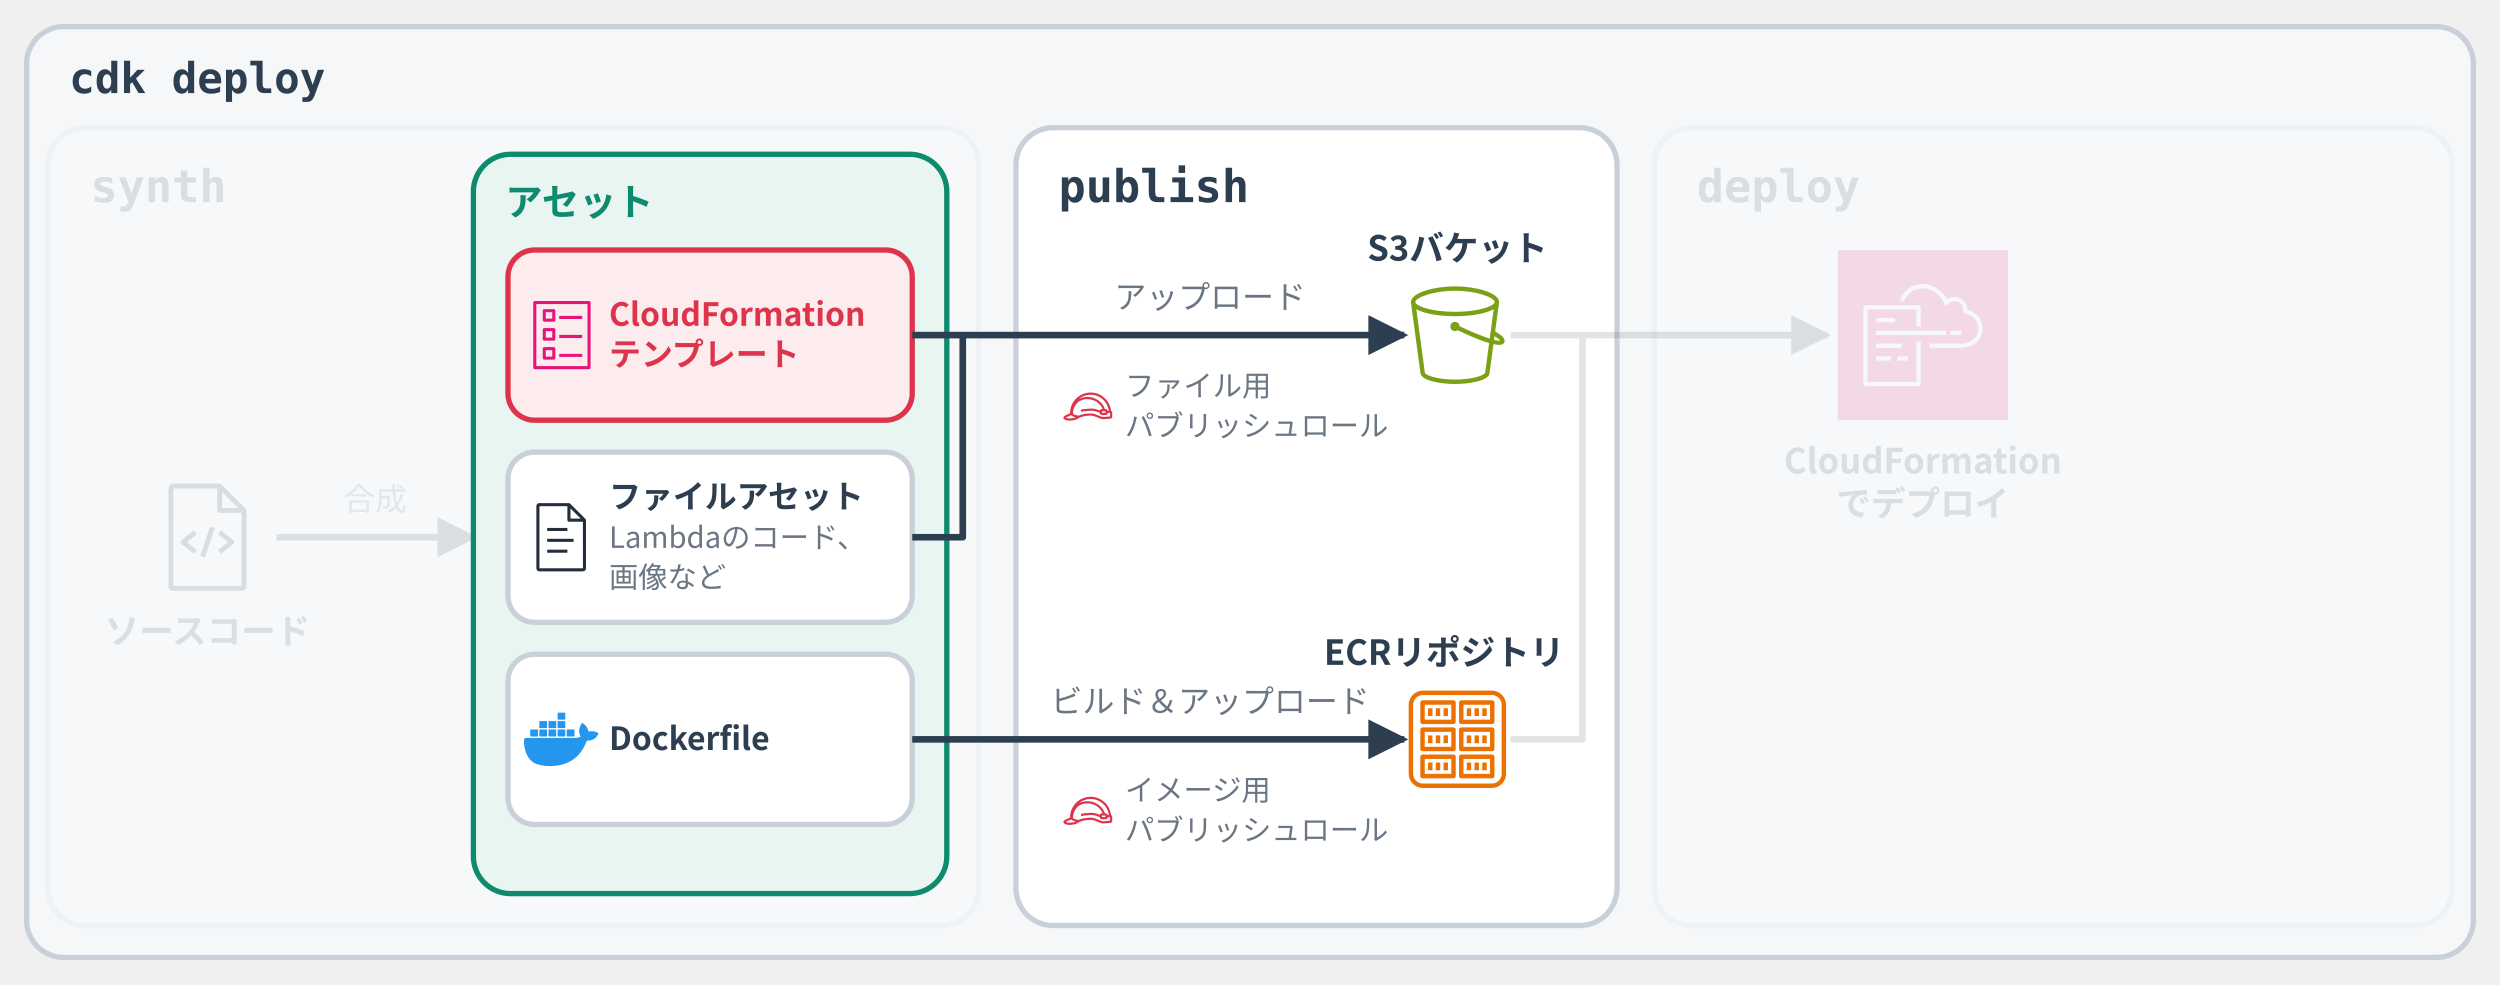
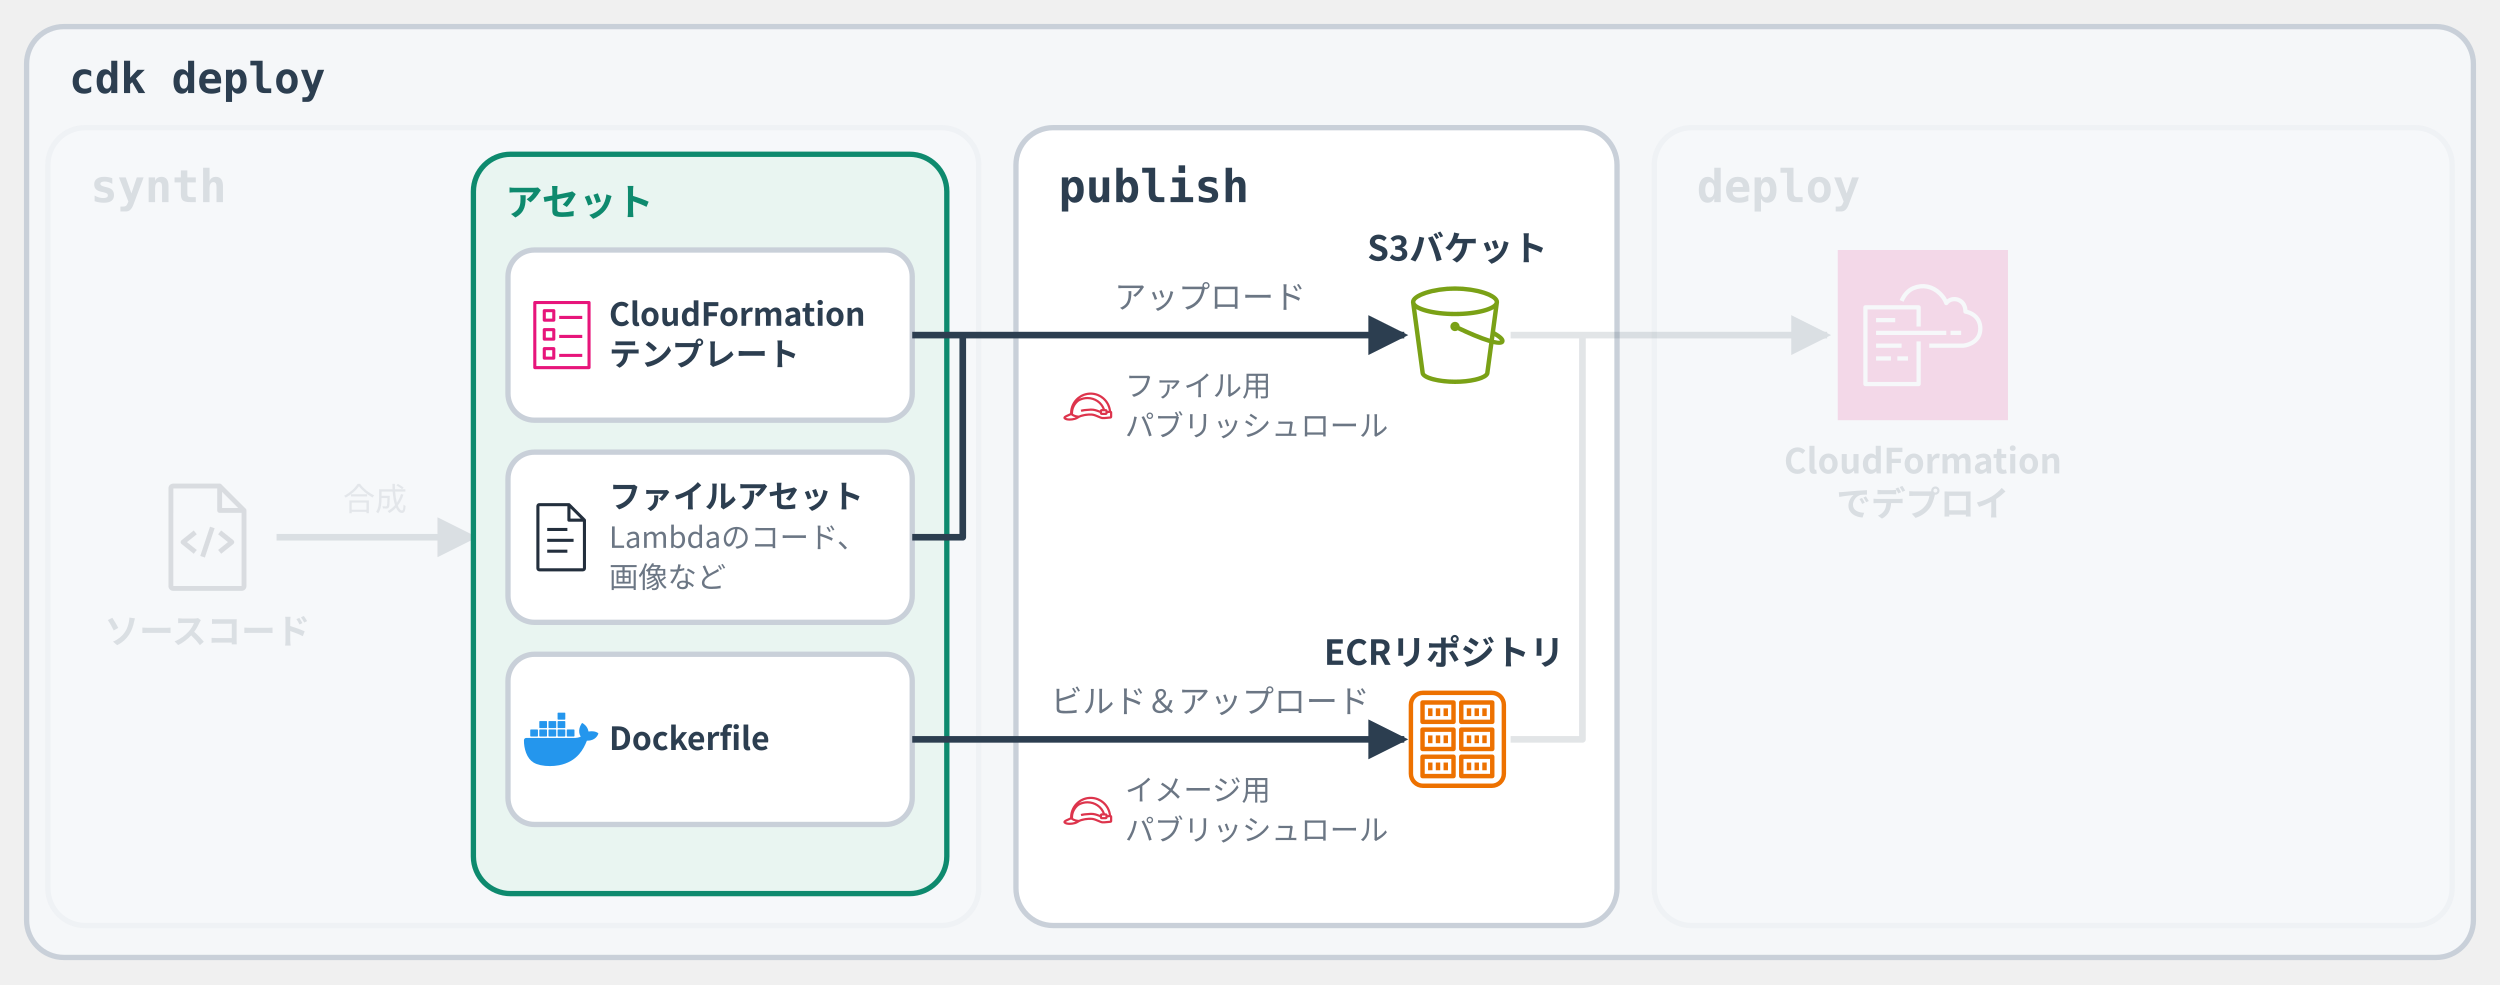
<svg xmlns="http://www.w3.org/2000/svg" viewBox="0 96 940 370" width="100%" font-family="'Noto Sans JP', 'Noto Sans CJK JP', 'Hiragino Sans', sans-serif">
  <defs>
    <marker id="mInk" viewBox="0 0 10 10" refX="9" refY="5" markerWidth="6" markerHeight="6" orient="auto">
      <path d="M0,0 L10,5 L0,10 z" fill="#2c3e50" />
    </marker>
    <marker id="mGreen" viewBox="0 0 10 10" refX="9" refY="5" markerWidth="6" markerHeight="6" orient="auto">
      <path d="M0,0 L10,5 L0,10 z" fill="#0E8A6E" />
    </marker>
  </defs>
  <g transform="translate(-157,88)">
    <rect x="167" y="18" width="920" height="350" rx="14" fill="#f5f7f9" stroke="#c9d0d9" stroke-width="2" />
    <text x="183" y="43" text-anchor="start" font-size="16" font-weight="700" font-family="'Fira Code', monospace" fill="#2c3e50">cdk deploy</text>
  </g>
  <g opacity="0.14" transform="translate(-157,88)">
    <rect x="175" y="56" width="350" height="300" rx="14" fill="#ffffff" stroke="#c9d0d9" stroke-width="2" />
    <text x="191" y="84" text-anchor="start" font-size="17" font-weight="700" font-family="'Fira Code', monospace" fill="#2c3e50">synth</text>
  </g>
  <g opacity="0.14" transform="translate(-157,88)">
    <svg x="213.0" y="188" width="44" height="44" viewBox="0 0 48 48">
      <g id="i7-Icon-Resource/General-Resource/Res_Source-Code_48" stroke="none" stroke-width="1" fill="none" fill-rule="evenodd">
        <path d="M25.052,19.684 L26.948,20.317 L22.948,32.317 L21.052,31.684 L25.052,19.684 Z M34.625,25.22 C34.863,25.409 35,25.697 35,26 C35,26.304 34.863,26.592 34.625,26.781 L29.625,30.781 L28.375,29.22 L32.4,26 L28.375,22.781 L29.625,21.22 L34.625,25.22 Z M19.625,22.781 L15.601,26 L19.625,29.22 L18.375,30.781 L13.375,26.781 C13.138,26.592 13,26.304 13,26 C13,25.697 13.138,25.409 13.375,25.22 L18.375,21.22 L19.625,22.781 Z M10,44 L10.007,4 L28,4 L28,13 C28,13.552 28.448,14 29,14 L38,14 L38,44 L10,44 Z M30,5.414 L36.586,12 L30,12 L30,5.414 Z M39.707,12.293 L29.707,2.293 C29.52,2.105 29.266,2 29,2 L10,2 C8.823,2 8,2.822 8,4 L8,44 C8,45.14 8.86,46 10,46 L38,46 C39.141,46 40,45.14 40,44 L40,13 C40,12.734 39.895,12.48 39.707,12.293 L39.707,12.293 Z" id="i7-Fill-1" fill="#232F3D" />
      </g>
    </svg>
    <text x="235" y="250" text-anchor="middle" font-size="13" font-weight="700" fill="#2c3e50">ソースコード</text>
    <path d="M261,210 H335" fill="none" stroke="#2c3e50" stroke-width="2.5" stroke-linejoin="round" marker-end="url(#mInk)" />
    <text x="298" y="200" text-anchor="middle" font-size="12" fill="#6b7684">合成</text>
  </g>
  <g transform="translate(-157,88)">
    <rect x="335" y="66" width="178" height="278" rx="14" fill="#e9f5f1" stroke="#0E8A6E" stroke-width="2" />
    <text x="347" y="89" text-anchor="start" font-size="14" font-weight="700" fill="#0E8A6E">アセット</text>
-     <rect x="348" y="102" width="152" height="64" rx="10" fill="#fdecee" stroke="#DD344C" stroke-width="2" />
+     <rect x="348" y="102" width="152" height="64" rx="10" fill="#ffffff" stroke="#c9d0d9" stroke-width="2" />
    <svg x="354.0" y="120.0" width="28" height="28" viewBox="0 0 48 48">
      <g id="i8-Icon-Resource/Management-Governance/Res_AWS-CloudFormation_Template_48" stroke="none" stroke-width="1" fill="none" fill-rule="evenodd">
        <path d="M22.734,38.089 L37.593,38.089 L37.593,36.089 L22.734,36.089 L22.734,38.089 Z M22.734,25.852 L37.593,25.852 L37.593,23.852 L22.734,23.852 L22.734,25.852 Z M22.734,13.615 L37.593,13.615 L37.593,11.615 L22.734,11.615 L22.734,13.615 Z M14.118,37.838 L18.237,37.838 L18.237,33.719 L14.118,33.719 L14.118,37.838 Z M13.118,39.838 L19.238,39.838 C19.79,39.838 20.238,39.391 20.238,38.838 L20.238,32.719 C20.238,32.166 19.79,31.719 19.238,31.719 L13.118,31.719 C12.566,31.719 12.118,32.166 12.118,32.719 L12.118,38.838 C12.118,39.391 12.566,39.838 13.118,39.838 L13.118,39.838 Z M14.118,25.6 L18.237,25.6 L18.237,21.481 L14.118,21.481 L14.118,25.6 Z M13.118,27.601 L19.238,27.601 C19.79,27.601 20.238,27.153 20.238,26.601 L20.238,20.481 C20.238,19.929 19.79,19.481 19.238,19.481 L13.118,19.481 C12.566,19.481 12.118,19.929 12.118,20.481 L12.118,26.601 C12.118,27.153 12.566,27.601 13.118,27.601 L13.118,27.601 Z M14.118,13.363 L18.237,13.363 L18.237,9.244 L14.118,9.244 L14.118,13.363 Z M13.118,15.363 L19.238,15.363 C19.79,15.363 20.238,14.916 20.238,14.363 L20.238,8.244 C20.238,7.691 19.79,7.244 19.238,7.244 L13.118,7.244 C12.566,7.244 12.118,7.691 12.118,8.244 L12.118,14.363 C12.118,14.916 12.566,15.363 13.118,15.363 L13.118,15.363 Z M8,43.956 L40.963,43.956 L40.963,4 L8,4 L8,43.956 Z M41.963,2 L7,2 C6.448,2 6,2.447 6,3 L6,44.956 C6,45.509 6.448,45.956 7,45.956 L41.963,45.956 C42.516,45.956 42.963,45.509 42.963,44.956 L42.963,3 C42.963,2.447 42.516,2 41.963,2 L41.963,2 Z" id="i8-AWS-CloudFormation_template_Resource-Icon_light-bg" fill="#E7157B" />
      </g>
    </svg>
-     <text x="386" y="130.5" text-anchor="start" font-size="12" font-weight="700" fill="#DD344C">CloudFormation</text>
-     <text x="386" y="145.5" text-anchor="start" font-size="12" font-weight="700" fill="#DD344C">テンプレート</text>
+     <text x="386" y="130.5" text-anchor="start" font-size="12" font-weight="700" fill="#2c3e50">CloudFormation</text>
+     <text x="386" y="145.5" text-anchor="start" font-size="12" font-weight="700" fill="#2c3e50">テンプレート</text>
    <rect x="348" y="178" width="152" height="64" rx="10" fill="#ffffff" stroke="#c9d0d9" stroke-width="2" />
    <svg x="354.0" y="196.0" width="28" height="28" viewBox="0 0 48 48">
      <g id="i9-Icon-Resource/General-Resource/Res_Document_48" stroke="none" stroke-width="1" fill="none" fill-rule="evenodd">
        <path d="M15,20 L28,20 L28,18 L15,18 L15,20 Z M15,34 L28,34 L28,32 L15,32 L15,34 Z M15,27 L32,27 L32,25 L15,25 L15,27 Z M10,44 L10.007,4 L28,4 L28,13 C28,13.552 28.447,14 29,14 L38,14 L38.025,44 L10,44 Z M30,5.414 L36.586,12 L30,12 L30,5.414 Z M39.707,12.293 L29.707,2.293 C29.52,2.105 29.266,2 29,2 L10,2 C8.822,2 8,2.822 8,4 L8,44 C8,45.14 8.859,46 10,46 L38.025,46 C39.151,46 40,45.14 40,44 L40,13 C40,12.735 39.895,12.48 39.707,12.293 L39.707,12.293 Z" id="i9-Fill-1" fill="#232F3D" />
      </g>
    </svg>
    <text x="386" y="199.0" text-anchor="start" font-size="12" font-weight="700" fill="#2c3e50">ファイルアセット</text>
    <text x="386" y="214.0" text-anchor="start" font-size="11" fill="#6b7684">Lambdaのコード、</text>
    <text x="386" y="229.0" text-anchor="start" font-size="11" fill="#6b7684">画像など</text>
    <rect x="348" y="254" width="152" height="64" rx="10" fill="#ffffff" stroke="#c9d0d9" stroke-width="2" />
    <svg x="354.0" y="272.0" width="28" height="28" viewBox="0 0 24 24">
      <path fill="#2496ED" d="M13.983 11.078h2.119a.186.186 0 00.186-.185V9.006a.186.186 0 00-.186-.186h-2.119a.185.185 0 00-.185.185v1.888c0 .102.083.185.185.185m-2.954-5.43h2.118a.186.186 0 00.186-.186V3.574a.186.186 0 00-.186-.185h-2.118a.185.185 0 00-.185.185v1.888c0 .102.082.185.185.185m0 2.716h2.118a.187.187 0 00.186-.186V6.29a.186.186 0 00-.186-.185h-2.118a.185.185 0 00-.185.185v1.887c0 .102.082.185.185.186m-2.93 0h2.12a.186.186 0 00.184-.186V6.29a.185.185 0 00-.185-.185H8.1a.185.185 0 00-.185.185v1.887c0 .102.083.185.185.186m-2.964 0h2.119a.186.186 0 00.185-.186V6.29a.185.185 0 00-.185-.185H5.136a.186.186 0 00-.186.185v1.887c0 .102.084.185.186.186m5.893 2.715h2.118a.186.186 0 00.186-.185V9.006a.186.186 0 00-.186-.186h-2.118a.185.185 0 00-.185.185v1.888c0 .102.082.185.185.185m-2.93 0h2.12a.185.185 0 00.184-.185V9.006a.185.185 0 00-.184-.186h-2.12a.185.185 0 00-.184.185v1.888c0 .102.083.185.185.185m-2.964 0h2.119a.185.185 0 00.185-.185V9.006a.185.185 0 00-.184-.186h-2.12a.186.186 0 00-.186.186v1.887c0 .102.084.185.186.185m-2.92 0h2.12a.185.185 0 00.184-.185V9.006a.185.185 0 00-.184-.186h-2.12a.185.185 0 00-.184.185v1.888c0 .102.082.185.185.185M23.763 9.89c-.065-.051-.672-.51-1.954-.51-.338.001-.676.03-1.01.087-.248-1.7-1.653-2.53-1.716-2.566l-.344-.199-.226.327c-.284.438-.49.922-.612 1.43-.23.97-.09 1.882.403 2.661-.595.332-1.55.413-1.744.42H.751a.751.751 0 00-.75.748 11.376 11.376 0 00.692 4.062c.545 1.428 1.355 2.48 2.41 3.124 1.18.723 3.1 1.137 5.275 1.137.983.003 1.963-.086 2.93-.266a12.248 12.248 0 003.823-1.389c.98-.567 1.86-1.288 2.61-2.136 1.252-1.418 1.998-2.997 2.553-4.4h.221c1.372 0 2.215-.549 2.68-1.009.309-.293.55-.65.707-1.046l.098-.288Z" />
    </svg>
    <text x="386" y="290.0" text-anchor="start" font-size="12" font-weight="700" fill="#2c3e50">Dockerfile</text>
  </g>
  <g transform="translate(-157,88)">
    <rect x="539" y="56" width="226" height="300" rx="14" fill="#ffffff" stroke="#c9d0d9" stroke-width="2" />
    <text x="555" y="84" text-anchor="start" font-size="17" font-weight="700" font-family="'Fira Code', monospace" fill="#2c3e50">publish</text>
    <svg x="685.0" y="114" width="40" height="40" viewBox="0 0 48 48">
      <g id="i11-Icon-Resource/Storage/Res_Amazon-Simple-Storage-Service_Bucket_48" stroke="none" stroke-width="1" fill="none" fill-rule="evenodd">
        <path d="M40.504,26.16 L40.728,24.494 C42.512,25.581 43.063,26.209 43.223,26.474 C42.75,26.617 41.795,26.491 40.504,26.16 L40.504,26.16 Z M22.802,20.111 C22.802,20.058 22.845,20.015 22.898,20.015 C22.913,20.015 22.924,20.025 22.937,20.032 L22.864,20.179 C22.831,20.169 22.802,20.149 22.802,20.111 L22.802,20.111 Z M36.514,40.798 C36.508,40.843 36.505,40.887 36.505,40.931 C36.505,41.086 36.126,41.675 34.441,42.34 C33.69,42.637 32.803,42.903 31.803,43.133 C29.228,43.729 26.064,44.057 22.896,44.057 C14.43,44.057 9.289,41.887 9.289,40.931 C9.289,40.887 9.286,40.843 9.28,40.798 L5.441,12.285 C5.688,12.429 5.953,12.566 6.231,12.7 C6.31,12.738 6.396,12.774 6.478,12.812 C6.718,12.923 6.967,13.03 7.227,13.134 C7.339,13.178 7.452,13.222 7.567,13.265 C7.843,13.369 8.128,13.469 8.423,13.565 C8.51,13.594 8.593,13.624 8.681,13.651 C9.06,13.77 9.453,13.884 9.858,13.991 C9.971,14.021 10.088,14.05 10.203,14.078 C10.515,14.158 10.833,14.234 11.158,14.306 C11.299,14.338 11.439,14.369 11.581,14.398 C11.946,14.475 12.319,14.549 12.698,14.618 C12.78,14.633 12.859,14.649 12.942,14.664 C13.4,14.744 13.869,14.818 14.345,14.888 C14.479,14.907 14.615,14.924 14.751,14.942 C15.111,14.992 15.476,15.038 15.844,15.081 C15.994,15.098 16.145,15.116 16.297,15.133 C16.741,15.18 17.189,15.223 17.64,15.262 C17.693,15.266 17.747,15.272 17.802,15.276 C18.306,15.317 18.813,15.35 19.321,15.38 C19.466,15.388 19.611,15.394 19.757,15.401 C20.141,15.42 20.525,15.435 20.909,15.448 C21.06,15.453 21.209,15.458 21.359,15.462 C21.872,15.473 22.385,15.482 22.896,15.482 C23.406,15.482 23.919,15.473 24.432,15.462 C24.582,15.458 24.733,15.453 24.883,15.448 C25.268,15.435 25.651,15.42 26.034,15.401 C26.181,15.394 26.326,15.388 26.472,15.38 C26.981,15.35 27.487,15.317 27.99,15.276 C28.046,15.271 28.101,15.265 28.156,15.262 C28.607,15.223 29.052,15.18 29.494,15.133 C29.648,15.116 29.799,15.098 29.951,15.081 C30.317,15.038 30.681,14.992 31.04,14.943 C31.177,14.925 31.315,14.907 31.45,14.887 C31.925,14.818 32.393,14.744 32.852,14.664 C32.935,14.649 33.016,14.633 33.099,14.617 C33.477,14.549 33.848,14.475 34.213,14.398 C34.356,14.369 34.495,14.338 34.636,14.306 C34.961,14.233 35.279,14.157 35.592,14.078 C35.706,14.049 35.823,14.021 35.936,13.992 C36.342,13.884 36.735,13.77 37.114,13.651 C37.201,13.624 37.283,13.595 37.368,13.566 C37.665,13.47 37.952,13.369 38.23,13.264 C38.343,13.222 38.455,13.179 38.566,13.135 C38.828,13.03 39.079,12.922 39.322,12.81 C39.401,12.773 39.485,12.738 39.563,12.701 C39.841,12.567 40.107,12.429 40.354,12.285 L38.562,25.591 C34.925,24.424 29.817,22.307 24.982,20.008 C24.927,18.901 24.018,18.015 22.898,18.015 C21.742,18.015 20.802,18.956 20.802,20.111 C20.802,21.266 21.742,22.206 22.898,22.206 C23.352,22.206 23.77,22.057 24.113,21.81 C28.445,23.889 33.976,26.342 38.293,27.588 L36.514,40.798 Z M22.896,4 C33.315,4 40.656,7.228 40.792,9.021 L40.766,9.229 C40.748,9.291 40.709,9.354 40.676,9.418 C40.649,9.47 40.629,9.52 40.592,9.573 C40.548,9.635 40.483,9.698 40.426,9.761 C40.375,9.816 40.332,9.871 40.271,9.927 C40.203,9.988 40.116,10.051 40.035,10.113 C39.96,10.171 39.894,10.228 39.808,10.287 C39.717,10.347 39.608,10.409 39.506,10.471 C39.407,10.53 39.316,10.59 39.205,10.649 C39.095,10.709 38.966,10.767 38.845,10.827 C38.721,10.888 38.605,10.948 38.469,11.009 C38.34,11.066 38.193,11.123 38.055,11.18 C37.905,11.24 37.764,11.302 37.604,11.361 C37.456,11.417 37.29,11.471 37.133,11.525 C36.962,11.584 36.798,11.644 36.616,11.702 C36.447,11.756 36.261,11.806 36.082,11.859 C35.892,11.915 35.709,11.972 35.509,12.026 C35.317,12.078 35.11,12.126 34.91,12.176 C34.703,12.227 34.503,12.28 34.286,12.33 C34.07,12.379 33.838,12.424 33.612,12.471 C33.394,12.516 33.182,12.564 32.954,12.607 C32.714,12.653 32.457,12.694 32.207,12.737 C31.977,12.776 31.754,12.818 31.515,12.855 C31.255,12.895 30.979,12.931 30.709,12.968 C30.465,13.001 30.227,13.038 29.975,13.068 C29.682,13.104 29.373,13.134 29.07,13.165 C28.826,13.191 28.59,13.22 28.34,13.242 C28.004,13.273 27.652,13.296 27.306,13.32 C27.073,13.338 26.848,13.358 26.61,13.373 C26.231,13.395 25.834,13.409 25.441,13.426 C25.225,13.434 25.015,13.447 24.794,13.454 C24.175,13.472 23.542,13.482 22.896,13.482 C22.25,13.482 21.617,13.472 20.997,13.454 C20.775,13.447 20.563,13.433 20.343,13.425 C19.953,13.409 19.56,13.395 19.182,13.373 C18.932,13.357 18.694,13.336 18.449,13.318 C18.116,13.294 17.776,13.272 17.453,13.242 C17.202,13.22 16.966,13.19 16.721,13.165 C16.418,13.134 16.109,13.104 15.817,13.068 C15.567,13.038 15.33,13.002 15.087,12.968 C14.817,12.931 14.539,12.896 14.278,12.855 C14.03,12.817 13.798,12.773 13.559,12.732 C13.318,12.69 13.071,12.651 12.84,12.607 C12.608,12.563 12.393,12.515 12.169,12.469 C11.947,12.422 11.719,12.378 11.506,12.329 C11.29,12.28 11.091,12.227 10.884,12.176 C10.684,12.126 10.476,12.078 10.285,12.026 C10.082,11.972 9.897,11.914 9.704,11.857 C9.528,11.806 9.345,11.755 9.178,11.702 C8.993,11.643 8.827,11.583 8.654,11.522 C8.499,11.469 8.336,11.416 8.191,11.361 C8.029,11.302 7.888,11.239 7.738,11.179 C7.6,11.122 7.453,11.065 7.325,11.009 C7.191,10.948 7.074,10.888 6.95,10.827 C6.829,10.767 6.699,10.709 6.589,10.648 C6.479,10.589 6.387,10.529 6.287,10.469 C6.186,10.408 6.077,10.347 5.987,10.287 C5.9,10.227 5.832,10.169 5.756,10.11 C5.677,10.049 5.591,9.987 5.525,9.927 C5.462,9.87 5.418,9.813 5.366,9.758 C5.31,9.696 5.247,9.634 5.203,9.573 C5.165,9.519 5.146,9.467 5.118,9.413 C5.086,9.351 5.047,9.289 5.03,9.229 L5.002,9.02 C5.141,7.227 12.48,4 22.896,4 L22.896,4 Z M45.255,26.257 C45.042,25.107 43.717,23.889 41.018,22.347 L42.734,9.595 L42.734,9.591 L42.734,9.59 L42.785,9.2 C42.791,9.157 42.794,9.114 42.794,9.071 C42.794,4.904 32.308,2 22.896,2 C13.485,2 3,4.904 3,9.071 C3,9.115 3.003,9.159 3.009,9.203 L3.061,9.593 L3.061,9.595 L7.29,41.009 C7.421,44.685 16.903,46.057 22.896,46.057 C26.211,46.057 29.534,45.711 32.253,45.082 C33.348,44.83 34.331,44.533 35.175,44.2 C37.341,43.345 38.46,42.271 38.504,41.009 L40.245,28.08 C41.197,28.282 42.062,28.405 42.781,28.405 C43.75,28.405 44.475,28.2 44.867,27.732 C45.217,27.316 45.355,26.792 45.255,26.257 L45.255,26.257 Z" id="i11-AWS-Amazon-Simple-Storage_Bucket_Resource-Icon_light-bg" fill="#7AA116" />
      </g>
    </svg>
    <text x="705" y="106" text-anchor="middle" font-size="13" font-weight="700" fill="#2c3e50">S3バケット</text>
    <svg x="685.0" y="266" width="40" height="40" viewBox="0 0 48 48">
      <g id="i12-Icon-Resource/Containers/Res_Amazon-Elastic-Container-Registry_Registry_48" stroke="none" stroke-width="1" fill="none" fill-rule="evenodd">
        <path d="M35.207,37.954 L37.207,37.954 L37.207,34.459 L35.207,34.459 L35.207,37.954 Z M31.711,37.954 L33.711,37.954 L33.711,34.459 L31.711,34.459 L31.711,37.954 Z M28.216,37.954 L30.216,37.954 L30.216,34.459 L28.216,34.459 L28.216,37.954 Z M26.721,39.576 L38.702,39.576 L38.702,32.837 L26.721,32.837 L26.721,39.576 Z M39.702,30.837 L25.72,30.837 C25.168,30.837 24.72,31.284 24.72,31.837 L24.72,40.576 C24.72,41.129 25.168,41.576 25.72,41.576 L39.702,41.576 C40.255,41.576 40.702,41.129 40.702,40.576 L40.702,31.837 C40.702,31.284 40.255,30.837 39.702,30.837 L39.702,30.837 Z M35.207,25.721 L37.207,25.721 L37.207,22.225 L35.207,22.225 L35.207,25.721 Z M31.711,25.721 L33.711,25.721 L33.711,22.225 L31.711,22.225 L31.711,25.721 Z M28.216,25.721 L30.216,25.721 L30.216,22.225 L28.216,22.225 L28.216,25.721 Z M26.721,27.342 L38.702,27.342 L38.702,20.604 L26.721,20.604 L26.721,27.342 Z M39.702,18.604 L25.72,18.604 C25.168,18.604 24.72,19.051 24.72,19.604 L24.72,28.342 C24.72,28.895 25.168,29.342 25.72,29.342 L39.702,29.342 C40.255,29.342 40.702,28.895 40.702,28.342 L40.702,19.604 C40.702,19.051 40.255,18.604 39.702,18.604 L39.702,18.604 Z M35.207,13.486 L37.207,13.486 L37.207,9.991 L35.207,9.991 L35.207,13.486 Z M31.711,13.486 L33.711,13.486 L33.711,9.991 L31.711,9.991 L31.711,13.486 Z M28.216,13.486 L30.216,13.486 L30.216,9.991 L28.216,9.991 L28.216,13.486 Z M26.721,15.108 L38.702,15.108 L38.702,8.369 L26.721,8.369 L26.721,15.108 Z M39.702,6.369 L25.72,6.369 C25.168,6.369 24.72,6.817 24.72,7.369 L24.72,16.108 C24.72,16.661 25.168,17.108 25.72,17.108 L39.702,17.108 C40.255,17.108 40.702,16.661 40.702,16.108 L40.702,7.369 C40.702,6.817 40.255,6.369 39.702,6.369 L39.702,6.369 Z M17.729,37.954 L19.729,37.954 L19.729,34.459 L17.729,34.459 L17.729,37.954 Z M14.234,37.954 L16.234,37.954 L16.234,34.459 L14.234,34.459 L14.234,37.954 Z M10.738,37.954 L12.738,37.954 L12.738,34.459 L10.738,34.459 L10.738,37.954 Z M9.243,39.576 L21.224,39.576 L21.224,32.837 L9.243,32.837 L9.243,39.576 Z M22.224,30.837 L8.243,30.837 C7.69,30.837 7.243,31.284 7.243,31.837 L7.243,40.576 C7.243,41.129 7.69,41.576 8.243,41.576 L22.224,41.576 C22.777,41.576 23.224,41.129 23.224,40.576 L23.224,31.837 C23.224,31.284 22.777,30.837 22.224,30.837 L22.224,30.837 Z M17.729,25.721 L19.729,25.721 L19.729,22.225 L17.729,22.225 L17.729,25.721 Z M14.234,25.721 L16.234,25.721 L16.234,22.225 L14.234,22.225 L14.234,25.721 Z M10.738,25.721 L12.738,25.721 L12.738,22.225 L10.738,22.225 L10.738,25.721 Z M9.243,27.342 L21.224,27.342 L21.224,20.604 L9.243,20.604 L9.243,27.342 Z M22.224,18.604 L8.243,18.604 C7.69,18.604 7.243,19.051 7.243,19.604 L7.243,28.342 C7.243,28.895 7.69,29.342 8.243,29.342 L22.224,29.342 C22.777,29.342 23.224,28.895 23.224,28.342 L23.224,19.604 C23.224,19.051 22.777,18.604 22.224,18.604 L22.224,18.604 Z M17.729,13.486 L19.729,13.486 L19.729,9.991 L17.729,9.991 L17.729,13.486 Z M14.234,13.486 L16.234,13.486 L16.234,9.991 L14.234,9.991 L14.234,13.486 Z M10.738,13.486 L12.738,13.486 L12.738,9.991 L10.738,9.991 L10.738,13.486 Z M9.243,15.108 L21.224,15.108 L21.224,8.369 L9.243,8.369 L9.243,15.108 Z M22.224,6.369 L8.243,6.369 C7.69,6.369 7.243,6.817 7.243,7.369 L7.243,16.108 C7.243,16.661 7.69,17.108 8.243,17.108 L22.224,17.108 C22.777,17.108 23.224,16.661 23.224,16.108 L23.224,7.369 C23.224,6.817 22.777,6.369 22.224,6.369 L22.224,6.369 Z M43.945,39.497 C43.945,41.95 41.95,43.945 39.497,43.945 L8.448,43.945 C5.995,43.945 4,41.95 4,39.497 L4,8.448 C4,5.995 5.995,4 8.448,4 L39.497,4 C41.95,4 43.945,5.995 43.945,8.448 L43.945,39.497 Z M39.497,2 L8.448,2 C4.892,2 2,4.893 2,8.448 L2,39.497 C2,43.053 4.892,45.945 8.448,45.945 L39.497,45.945 C43.053,45.945 45.945,43.053 45.945,39.497 L45.945,8.448 C45.945,4.893 43.053,2 39.497,2 L39.497,2 Z" id="i12-Amazon-Elastic-Container-Registry-Registry_Resource-Icon_light-bg" fill="#ED7100" />
      </g>
    </svg>
    <text x="700" y="258" text-anchor="middle" font-size="13" font-weight="700" fill="#2c3e50">ECRリポジトリ</text>
  </g>
  <g transform="translate(-157,88)">
    <path d="M500,210 H519 V134" fill="none" stroke="#2c3e50" stroke-width="2.5" stroke-linejoin="round" />
    <path d="M500,134 H685" fill="none" stroke="#2c3e50" stroke-width="2.5" stroke-linejoin="round" marker-end="url(#mInk)" />
    <text x="612" y="124" text-anchor="middle" font-size="12" fill="#6b7684">アップロード</text>
    <svg x="556.0" y="151.0" width="20" height="20" viewBox="0 0 48 48">
      <g id="i13-Icon-Resource/Security-Identity-and-Compliance/Res_AWS-Identity-Access-Management_Role_48" stroke="none" stroke-width="1" fill="none" fill-rule="evenodd">
        <path d="M44.083,32.581 C43.927,32.592 43.77,32.604 43.621,32.619 C43.099,32.662 42.553,32.714 42.001,32.772 L41.833,32.79 C40.068,32.972 38.07,33.177 37.119,33.047 C36.525,32.962 35.431,32.487 34.271,31.984 C32.305,31.132 29.857,30.07 27.644,29.9 C24.598,29.666 19.335,30.24 15.941,31.831 C13.979,31.743 12.159,31.215 10.745,30.343 C10.739,30.071 10.733,29.799 10.733,29.694 C10.733,25.558 12.671,21.679 16.053,19.044 C18.35,17.701 20.997,16.992 23.713,16.992 C29.834,16.992 35.266,20.609 37.385,25.934 L36.572,25.934 C35.758,25.934 35.076,26.51 34.909,27.274 C34.771,27.222 34.645,27.175 34.497,27.118 C32.468,26.335 29.684,25.264 26.466,25.455 C21.761,25.731 19.446,26.015 17.623,26.535 L18.172,28.459 C19.84,27.982 22.04,27.719 26.583,27.451 C29.367,27.293 31.92,28.269 33.777,28.984 C34.172,29.137 34.529,29.27 34.868,29.391 L34.868,29.596 C34.868,30.535 35.633,31.3 36.572,31.3 L40.219,31.3 C41.156,31.3 41.92,30.538 41.923,29.602 L42.277,29.57 C42.87,29.517 43.415,29.464 43.872,29.419 L44.083,29.398 L44.083,32.581 Z M9.799,34.249 C7.149,34.612 5.057,34.288 4.191,33.753 C4.716,33.382 5.901,32.863 6.735,32.499 C7.457,32.184 8.188,31.851 8.895,31.495 C10.049,32.374 11.478,33.033 13.06,33.426 C12.145,33.794 11.012,34.084 9.799,34.249 L9.799,34.249 Z M36.868,29.3 L39.923,29.3 L39.923,27.934 L36.868,27.934 L36.868,29.3 Z M26.586,13 C34.954,13 41.982,19.295 43.017,27.492 C42.729,27.52 42.425,27.549 42.104,27.578 L41.919,27.594 C41.895,26.676 41.144,25.934 40.219,25.934 L39.508,25.934 C37.307,19.457 30.932,14.992 23.713,14.992 C21.039,14.992 18.423,15.604 16.072,16.767 C16.089,16.753 16.103,16.738 16.118,16.725 C19.059,14.323 22.776,13 26.586,13 L26.586,13 Z M45.527,27.794 C45.382,27.663 45.211,27.568 45.029,27.496 C43.983,18.185 36.05,11 26.586,11 C22.317,11 18.15,12.483 14.854,15.175 C10.501,18.719 8.005,23.97 8.005,29.581 C8.005,29.622 8.008,29.663 8.008,29.704 C7.341,30.039 6.636,30.359 5.935,30.666 C3.799,31.6 2.256,32.274 2.026,33.492 C1.968,33.801 1.958,34.406 2.546,34.994 C3.583,36.031 5.573,36.403 7.595,36.403 C8.437,36.403 9.283,36.339 10.069,36.231 C11.408,36.049 13.908,35.558 15.605,34.316 C18.283,32.375 24.338,31.649 27.491,31.894 C29.37,32.039 31.646,33.026 33.476,33.819 C34.872,34.426 35.976,34.904 36.842,35.027 C38.033,35.19 39.978,34.99 42.037,34.779 L42.21,34.762 C42.748,34.704 43.278,34.654 43.802,34.611 C44.017,34.59 44.23,34.575 44.514,34.555 C45.394,34.493 46.083,33.755 46.083,32.875 L46.083,29.046 C46.083,28.568 45.881,28.112 45.527,27.794 L45.527,27.794 Z" id="i13-AWS-Identity-and-Access-Management_Role_Resource-Icon_light-bg" fill="#DD344C" />
      </g>
    </svg>
    <text x="580" y="157" text-anchor="start" font-size="11" fill="#6b7684">ファイル用</text>
    <text x="580" y="172" text-anchor="start" font-size="11" fill="#6b7684">パブリッシュロール</text>
    <path d="M500,286 H685" fill="none" stroke="#2c3e50" stroke-width="2.5" stroke-linejoin="round" marker-end="url(#mInk)" />
    <text x="612" y="276" text-anchor="middle" font-size="12" fill="#6b7684">ビルド＆アップロード</text>
    <svg x="556.0" y="303.0" width="20" height="20" viewBox="0 0 48 48">
      <g id="i14-Icon-Resource/Security-Identity-and-Compliance/Res_AWS-Identity-Access-Management_Role_48" stroke="none" stroke-width="1" fill="none" fill-rule="evenodd">
        <path d="M44.083,32.581 C43.927,32.592 43.77,32.604 43.621,32.619 C43.099,32.662 42.553,32.714 42.001,32.772 L41.833,32.79 C40.068,32.972 38.07,33.177 37.119,33.047 C36.525,32.962 35.431,32.487 34.271,31.984 C32.305,31.132 29.857,30.07 27.644,29.9 C24.598,29.666 19.335,30.24 15.941,31.831 C13.979,31.743 12.159,31.215 10.745,30.343 C10.739,30.071 10.733,29.799 10.733,29.694 C10.733,25.558 12.671,21.679 16.053,19.044 C18.35,17.701 20.997,16.992 23.713,16.992 C29.834,16.992 35.266,20.609 37.385,25.934 L36.572,25.934 C35.758,25.934 35.076,26.51 34.909,27.274 C34.771,27.222 34.645,27.175 34.497,27.118 C32.468,26.335 29.684,25.264 26.466,25.455 C21.761,25.731 19.446,26.015 17.623,26.535 L18.172,28.459 C19.84,27.982 22.04,27.719 26.583,27.451 C29.367,27.293 31.92,28.269 33.777,28.984 C34.172,29.137 34.529,29.27 34.868,29.391 L34.868,29.596 C34.868,30.535 35.633,31.3 36.572,31.3 L40.219,31.3 C41.156,31.3 41.92,30.538 41.923,29.602 L42.277,29.57 C42.87,29.517 43.415,29.464 43.872,29.419 L44.083,29.398 L44.083,32.581 Z M9.799,34.249 C7.149,34.612 5.057,34.288 4.191,33.753 C4.716,33.382 5.901,32.863 6.735,32.499 C7.457,32.184 8.188,31.851 8.895,31.495 C10.049,32.374 11.478,33.033 13.06,33.426 C12.145,33.794 11.012,34.084 9.799,34.249 L9.799,34.249 Z M36.868,29.3 L39.923,29.3 L39.923,27.934 L36.868,27.934 L36.868,29.3 Z M26.586,13 C34.954,13 41.982,19.295 43.017,27.492 C42.729,27.52 42.425,27.549 42.104,27.578 L41.919,27.594 C41.895,26.676 41.144,25.934 40.219,25.934 L39.508,25.934 C37.307,19.457 30.932,14.992 23.713,14.992 C21.039,14.992 18.423,15.604 16.072,16.767 C16.089,16.753 16.103,16.738 16.118,16.725 C19.059,14.323 22.776,13 26.586,13 L26.586,13 Z M45.527,27.794 C45.382,27.663 45.211,27.568 45.029,27.496 C43.983,18.185 36.05,11 26.586,11 C22.317,11 18.15,12.483 14.854,15.175 C10.501,18.719 8.005,23.97 8.005,29.581 C8.005,29.622 8.008,29.663 8.008,29.704 C7.341,30.039 6.636,30.359 5.935,30.666 C3.799,31.6 2.256,32.274 2.026,33.492 C1.968,33.801 1.958,34.406 2.546,34.994 C3.583,36.031 5.573,36.403 7.595,36.403 C8.437,36.403 9.283,36.339 10.069,36.231 C11.408,36.049 13.908,35.558 15.605,34.316 C18.283,32.375 24.338,31.649 27.491,31.894 C29.37,32.039 31.646,33.026 33.476,33.819 C34.872,34.426 35.976,34.904 36.842,35.027 C38.033,35.19 39.978,34.99 42.037,34.779 L42.21,34.762 C42.748,34.704 43.278,34.654 43.802,34.611 C44.017,34.59 44.23,34.575 44.514,34.555 C45.394,34.493 46.083,33.755 46.083,32.875 L46.083,29.046 C46.083,28.568 45.881,28.112 45.527,27.794 L45.527,27.794 Z" id="i14-AWS-Identity-and-Access-Management_Role_Resource-Icon_light-bg" fill="#DD344C" />
      </g>
    </svg>
    <text x="580" y="309" text-anchor="start" font-size="11" fill="#6b7684">イメージ用</text>
    <text x="580" y="324" text-anchor="start" font-size="11" fill="#6b7684">パブリッシュロール</text>
  </g>
  <g opacity="0.14" transform="translate(-157,88)">
    <rect x="779" y="56" width="300" height="300" rx="14" fill="#ffffff" stroke="#c9d0d9" stroke-width="2" />
    <text x="795" y="84" text-anchor="start" font-size="17" font-weight="700" font-family="'Fira Code', monospace" fill="#2c3e50">deploy</text>
    <svg x="848.0" y="102" width="64" height="64" viewBox="0 0 80 80">
      <g id="i15-Icon-Architecture/64/Arch_AWS-CloudFormation_64" stroke="none" stroke-width="1" fill="none" fill-rule="evenodd">
        <g id="i15-Icon-Architecture-BG/64/Management-Governance" fill="#E7157B">
          <rect id="i15-Rectangle" x="0" y="0" width="80" height="80" />
        </g>
        <path d="M53,39.963 L58,39.963 L58,37.96 L53,37.96 L53,39.963 Z M28,51.982 L33,51.982 L33,49.979 L28,49.979 L28,51.982 Z M18,51.982 L25,51.982 L25,49.979 L18,49.979 L18,51.982 Z M18,45.972 L30,45.972 L30,43.969 L18,43.969 L18,45.972 Z M18,33.954 L27,33.954 L27,31.951 L18,31.951 L18,33.954 Z M18,39.963 L51,39.963 L51,37.96 L18,37.96 L18,39.963 Z M37,61.997 L14,61.997 L14,27.945 L37,27.945 L37,35.957 L39,35.957 L39,26.943 C39,26.39 38.552,25.942 38,25.942 L13,25.942 C12.447,25.942 12,26.39 12,26.943 L12,62.998 C12,63.551 12.447,64 13,64 L38,64 C38.552,64 39,63.551 39,62.998 L39,42.968 L37,42.968 L37,61.997 Z M68,36.959 C68,43.431 62.173,45.682 59.092,45.968 L43,45.972 L43,43.969 L59,43.969 C59.195,43.946 66,43.212 66,36.959 C66,31.264 60.863,30.108 59.834,29.934 C59.321,29.847 58.96,29.382 59.004,28.863 C59.005,28.844 59.007,28.826 59.009,28.808 C58.954,25.59 56.981,24.585 56.126,24.3 C54.53,23.769 52.751,24.277 51.81,25.539 C51.591,25.836 51.229,25.987 50.861,25.931 C50.497,25.876 50.192,25.625 50.068,25.277 C49.447,23.536 48.546,22.408 47.293,21.153 C44.159,18.039 39.905,17.178 35.925,18.853 C33.837,19.733 32.012,21.728 30.922,24.327 L29.078,23.55 C30.37,20.474 32.584,18.089 35.15,17.007 C39.905,15.005 44.971,16.026 48.704,19.734 C49.774,20.807 50.66,21.851 51.35,23.204 C52.843,22.098 54.857,21.767 56.757,22.399 C59.189,23.209 60.727,25.321 60.975,28.129 C64.381,28.988 68,31.712 68,36.959 L68,36.959 Z" id="i15-AWS-CloudFormation_Icon_64_Squid" fill="#FFFFFF" />
      </g>
    </svg>
    <text x="880" y="186" text-anchor="middle" font-size="13" font-weight="700" fill="#2c3e50">CloudFormation</text>
    <text x="880" y="202" text-anchor="middle" font-size="13" font-weight="700" fill="#2c3e50">でデプロイ</text>
  </g>
  <g opacity="0.14" transform="translate(-157,88)">
    <path d="M725,286 H752 V134" fill="none" stroke="#2c3e50" stroke-width="2.5" stroke-linejoin="round" />
    <path d="M725,134 H844" fill="none" stroke="#2c3e50" stroke-width="2.5" stroke-linejoin="round" marker-end="url(#mInk)" />
  </g>
</svg>
